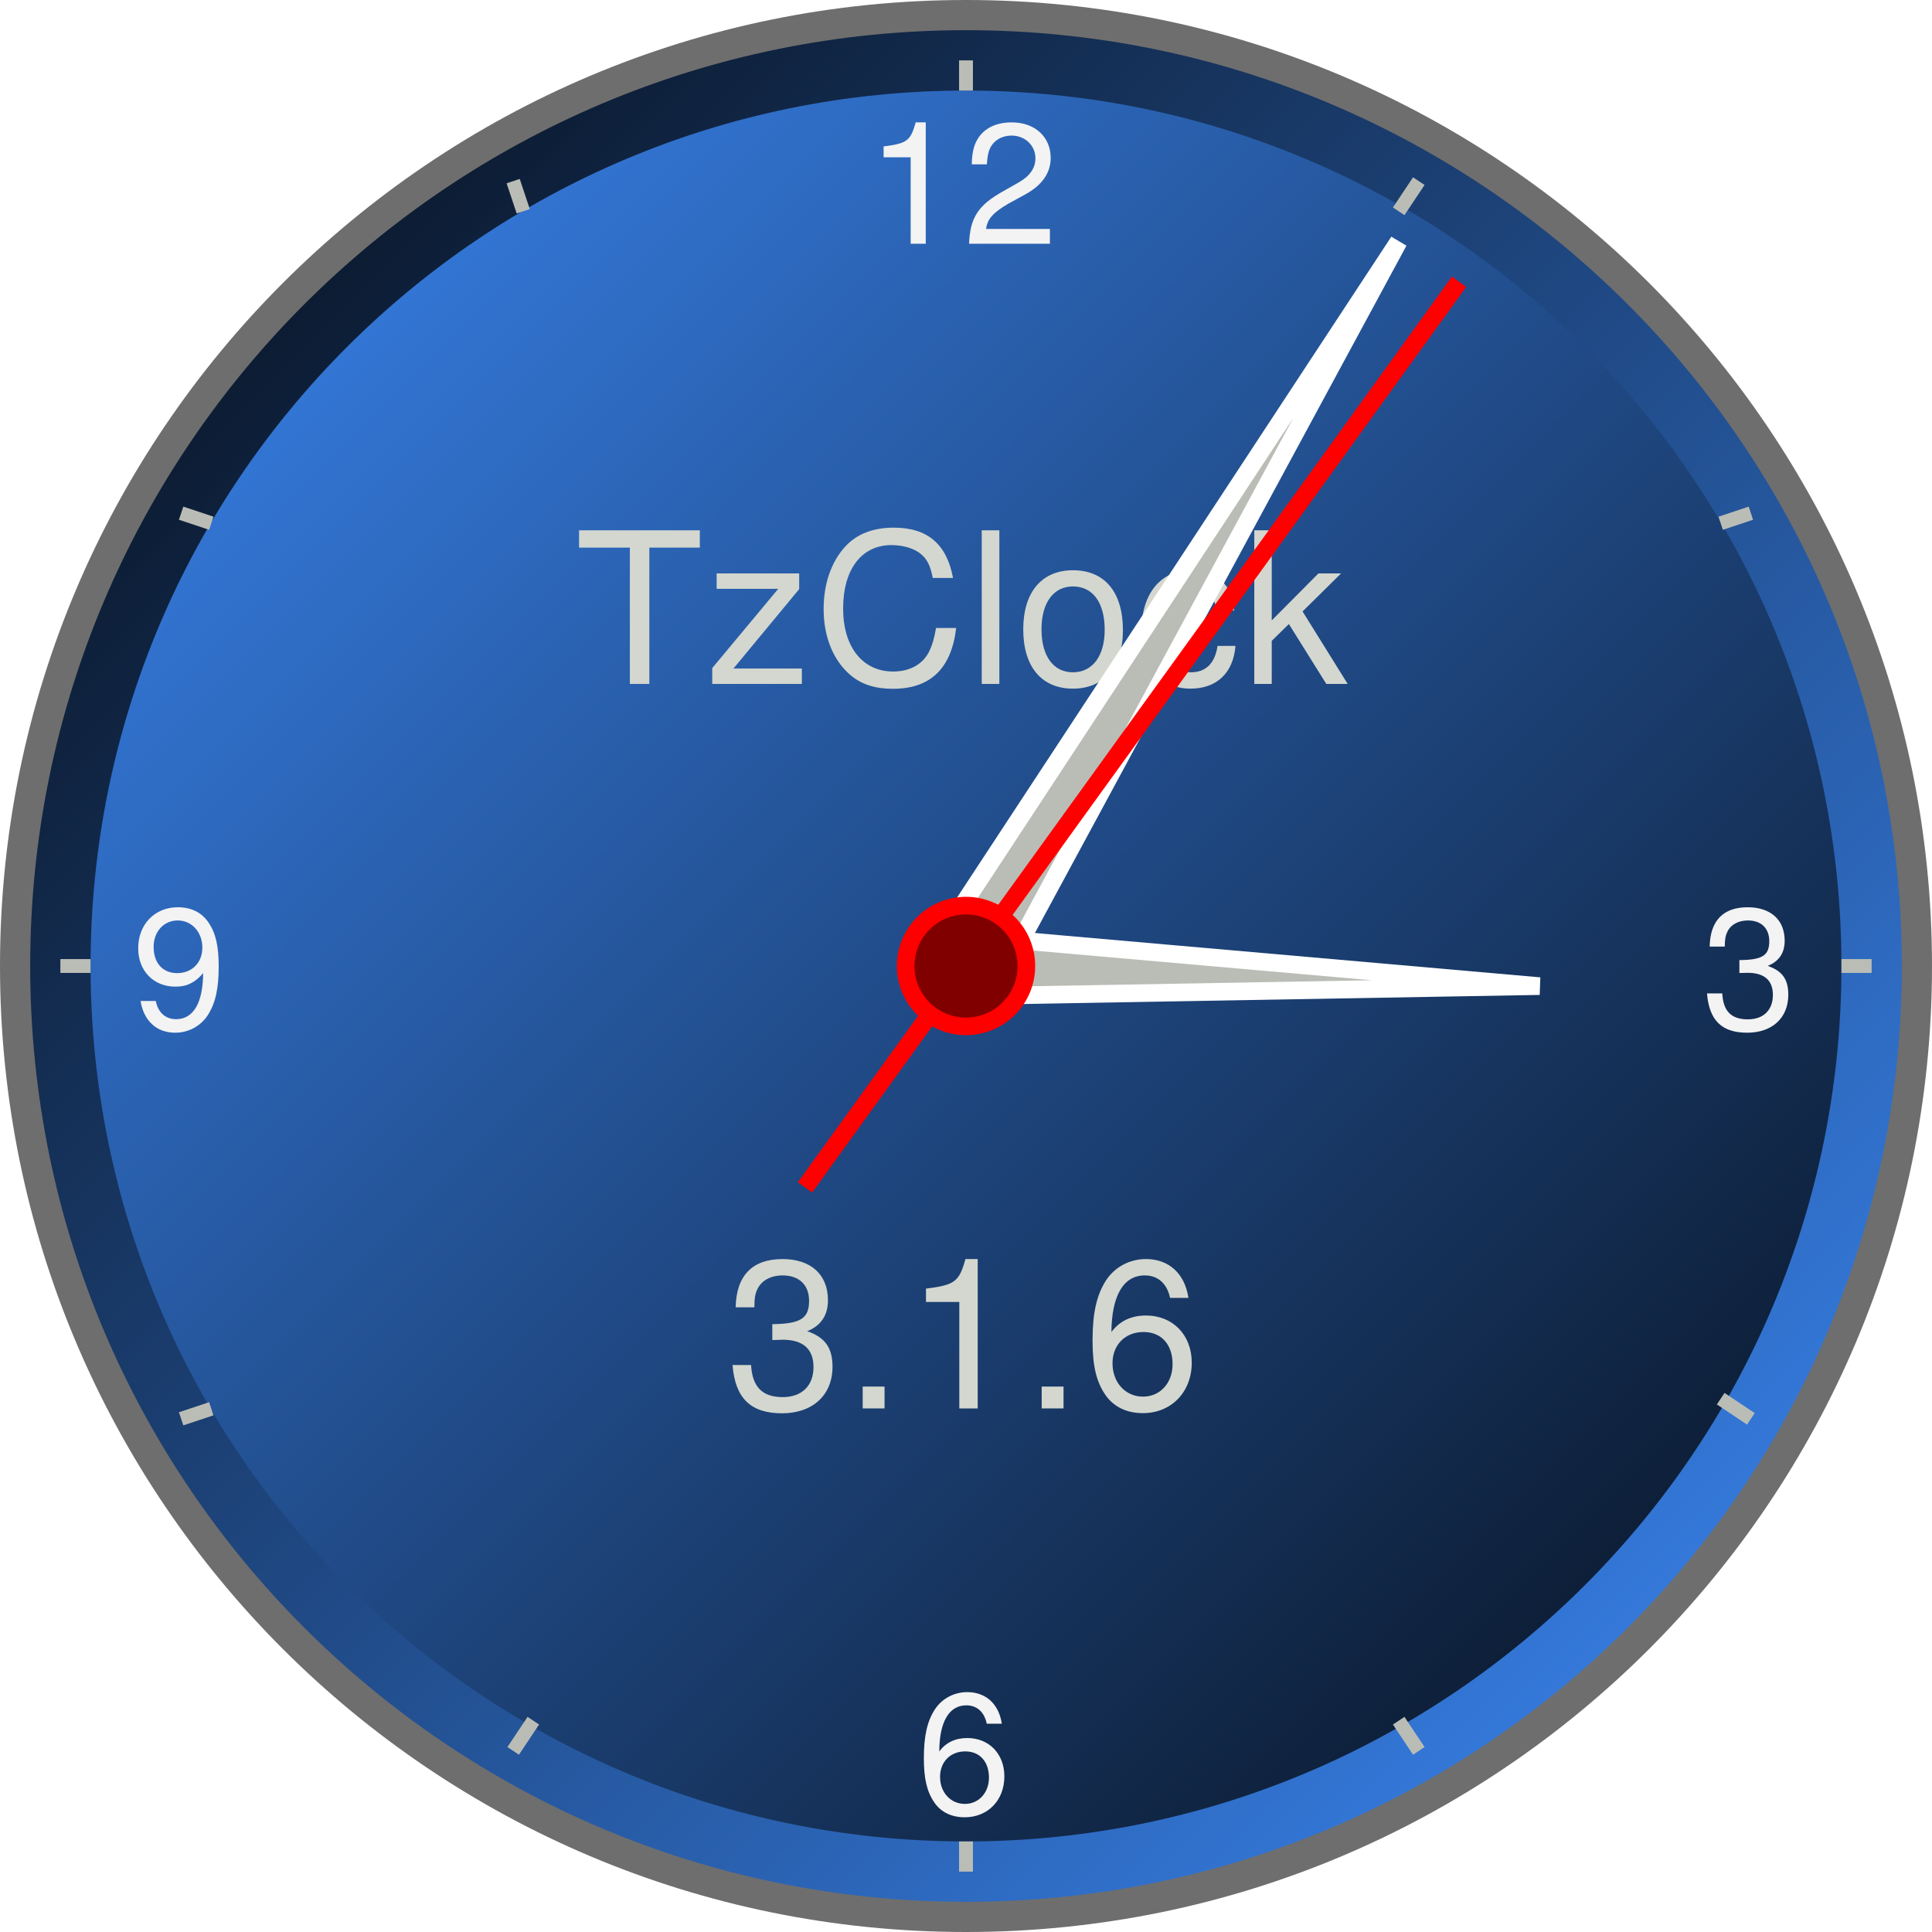
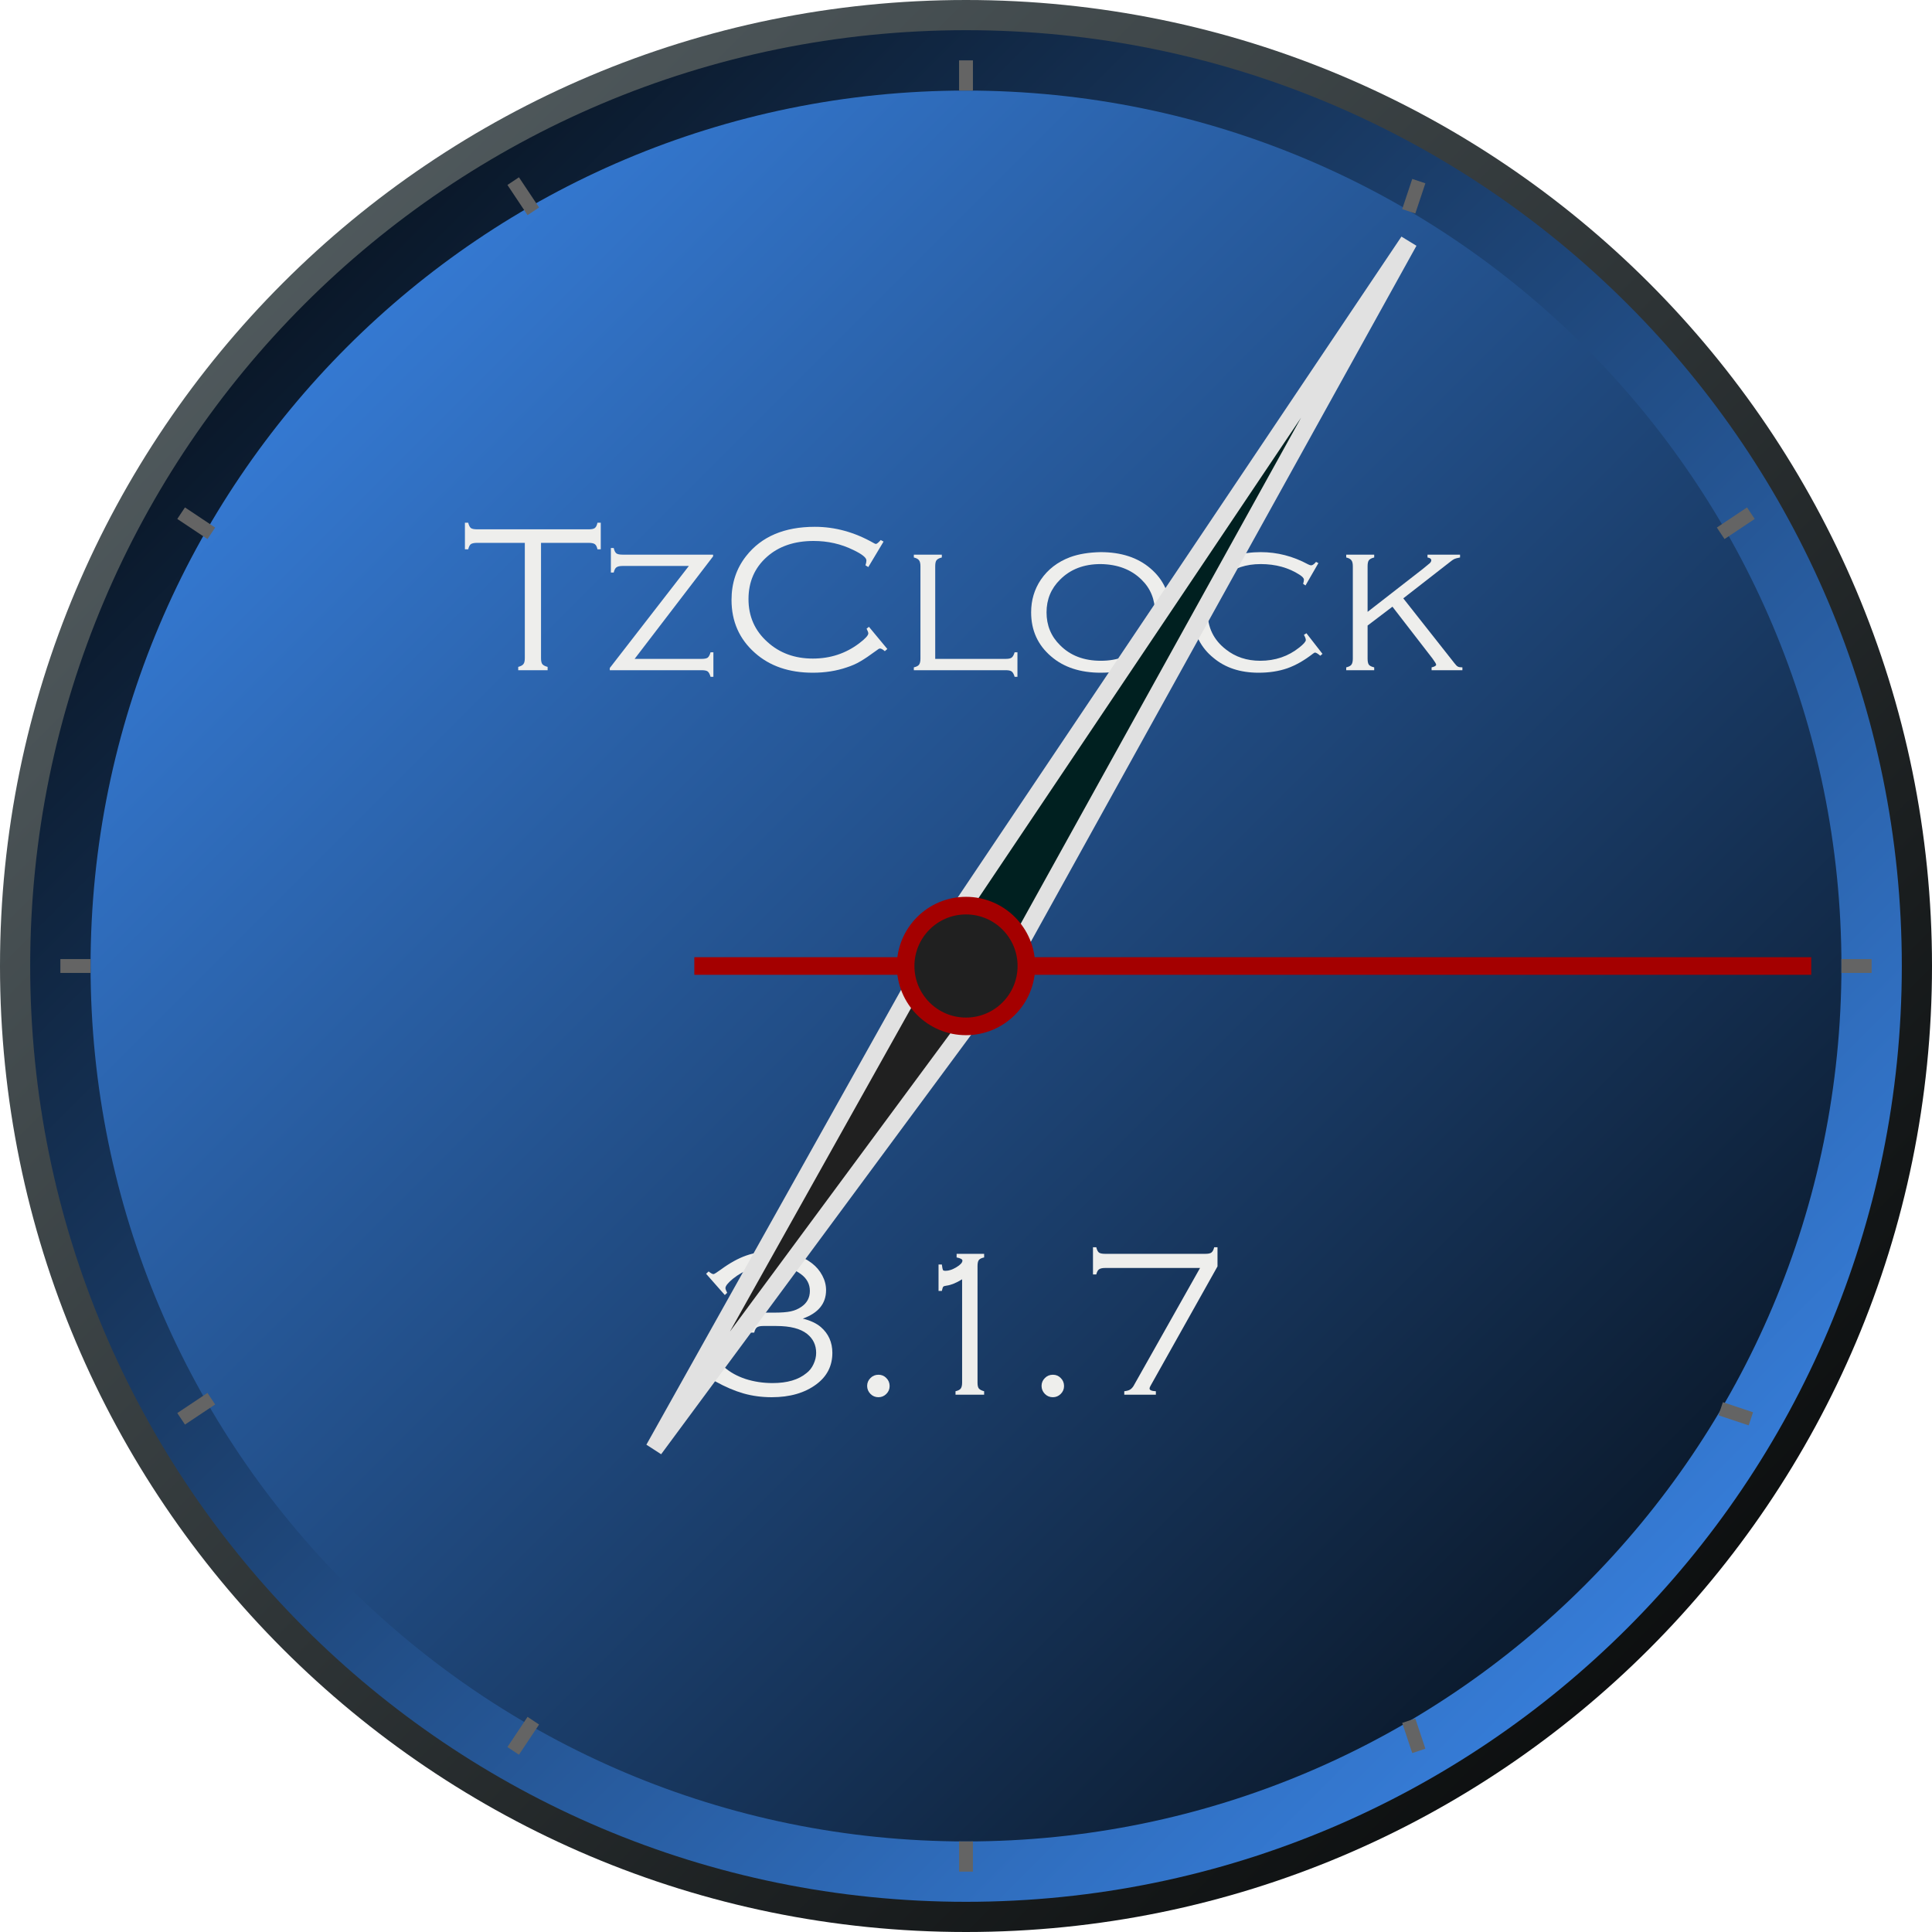
<svg xmlns="http://www.w3.org/2000/svg" xmlns:xlink="http://www.w3.org/1999/xlink" width="192pt" height="192pt" viewBox="0 0 192 192" version="1.1">
  <defs>
    <g>
      <symbol overflow="visible" id="glyph0-0">
-         <path style="stroke:none;" d="" />
+         <path style="stroke:none;" d="M 0.516 0 L 0.516 -14 L 4.734 -14 L 4.734 0 Z M 4.203 -0.516 L 4.203 -13.469 L 1.047 -13.469 L 1.047 -0.516 Z M 4.203 -0.516 " />
      </symbol>
      <symbol overflow="visible" id="glyph0-1">
-         <path style="stroke:none;" d="M 7.531 -13.547 L 12.547 -13.547 L 12.547 -15.266 L 0.547 -15.266 L 0.547 -13.547 L 5.594 -13.547 L 5.594 0 L 7.531 0 Z " />
+         <path style="stroke:none;" d="M 7.766 -12.656 L 7.766 -1.203 C 7.766 -0.93 7.805 -0.734 7.891 -0.609 C 7.984 -0.492 8.16 -0.398 8.422 -0.328 L 8.422 0 L 5.5 0 L 5.5 -0.328 C 5.758 -0.398 5.93 -0.492 6.016 -0.609 C 6.109 -0.723 6.156 -0.922 6.156 -1.203 L 6.156 -12.656 L 1.422 -12.656 C 1.129 -12.656 0.922 -12.613 0.797 -12.531 C 0.68 -12.445 0.594 -12.273 0.531 -12.016 L 0.203 -12.016 L 0.203 -14.656 L 0.531 -14.656 C 0.594 -14.395 0.68 -14.219 0.797 -14.125 C 0.922 -14.039 1.129 -14 1.422 -14 L 12.5 -14 C 12.789 -14 12.992 -14.039 13.109 -14.125 C 13.234 -14.219 13.32 -14.395 13.375 -14.656 L 13.703 -14.656 L 13.703 -12.016 L 13.375 -12.016 C 13.32 -12.273 13.234 -12.445 13.109 -12.531 C 12.992 -12.613 12.789 -12.656 12.5 -12.656 Z M 7.766 -12.656 " />
      </symbol>
      <symbol overflow="visible" id="glyph0-2">
-         <path style="stroke:none;" d="M 9.391 -10.984 L 1.188 -10.984 L 1.188 -9.453 L 7.312 -9.453 L 0.75 -1.578 L 0.75 0 L 9.656 0 L 9.656 -1.531 L 2.859 -1.531 L 9.391 -9.422 Z " />
+         <path style="stroke:none;" d="M 10.719 -11.484 L 10.719 -11.312 L 2.922 -1.125 L 9.578 -1.125 C 9.867 -1.125 10.07 -1.164 10.188 -1.25 C 10.301 -1.344 10.395 -1.52 10.469 -1.781 L 10.75 -1.781 L 10.75 0.656 L 10.469 0.656 C 10.395 0.395 10.301 0.219 10.188 0.125 C 10.07 0.039 9.867 0 9.578 0 L 0.453 0 L 0.453 -0.219 L 8.312 -10.359 L 1.719 -10.359 C 1.438 -10.359 1.234 -10.312 1.109 -10.219 C 0.992 -10.133 0.906 -9.961 0.844 -9.703 L 0.562 -9.703 L 0.562 -12.141 L 0.844 -12.141 C 0.906 -11.879 0.992 -11.703 1.109 -11.609 C 1.234 -11.523 1.438 -11.484 1.719 -11.484 Z M 10.719 -11.484 " />
      </symbol>
      <symbol overflow="visible" id="glyph0-3">
-         <path style="stroke:none;" d="M 14.016 -10.531 C 13.391 -13.906 11.469 -15.531 8.125 -15.531 C 6.062 -15.531 4.422 -14.891 3.281 -13.625 C 1.891 -12.094 1.156 -9.922 1.156 -7.438 C 1.156 -4.953 1.938 -2.766 3.375 -1.297 C 4.547 -0.078 6.031 0.484 8.047 0.484 C 11.766 0.484 13.859 -1.531 14.328 -5.562 L 12.328 -5.562 C 12.156 -4.562 11.969 -3.906 11.672 -3.281 C 11.047 -1.969 9.75 -1.234 8.062 -1.234 C 5.031 -1.234 3.094 -3.672 3.094 -7.484 C 3.094 -11.391 4.922 -13.797 7.906 -13.797 C 9.078 -13.797 10.188 -13.453 10.828 -12.906 C 11.453 -12.391 11.766 -11.734 12 -10.531 Z " />
+         <path style="stroke:none;" d="M 16.297 -12.781 L 14.781 -10.25 L 14.5 -10.422 C 14.562 -10.617 14.594 -10.781 14.594 -10.906 C 14.594 -11.188 14.156 -11.535 13.281 -11.953 C 12.07 -12.547 10.758 -12.844 9.344 -12.844 C 7.426 -12.844 5.875 -12.312 4.688 -11.25 C 3.477 -10.164 2.875 -8.77 2.875 -7.062 C 2.875 -5.344 3.504 -3.922 4.766 -2.797 C 5.973 -1.703 7.473 -1.156 9.266 -1.156 C 11.004 -1.156 12.539 -1.66 13.875 -2.672 C 14.477 -3.129 14.781 -3.457 14.781 -3.656 C 14.781 -3.75 14.723 -3.906 14.609 -4.125 L 14.844 -4.312 L 16.672 -2.109 L 16.422 -1.891 C 16.223 -2.066 16.062 -2.156 15.938 -2.156 C 15.863 -2.156 15.738 -2.082 15.562 -1.938 C 14.926 -1.469 14.398 -1.113 13.984 -0.875 C 13.578 -0.633 13.129 -0.438 12.641 -0.281 C 11.617 0.07 10.492 0.25 9.266 0.25 C 6.91 0.25 4.992 -0.406 3.516 -1.719 C 1.961 -3.094 1.188 -4.848 1.188 -6.984 C 1.188 -8.66 1.672 -10.113 2.641 -11.344 C 4.16 -13.281 6.438 -14.25 9.469 -14.25 C 11.469 -14.25 13.406 -13.719 15.281 -12.656 C 15.406 -12.582 15.488 -12.547 15.531 -12.547 C 15.625 -12.547 15.785 -12.676 16.016 -12.938 Z M 16.297 -12.781 " />
      </symbol>
      <symbol overflow="visible" id="glyph0-4">
-         <path style="stroke:none;" d="M 3.219 -15.266 L 1.469 -15.266 L 1.469 0 L 3.219 0 Z " />
+         <path style="stroke:none;" d="M 3.359 -1.125 L 10.359 -1.125 C 10.641 -1.125 10.836 -1.164 10.953 -1.25 C 11.078 -1.344 11.176 -1.52 11.25 -1.781 L 11.531 -1.781 L 11.531 0.656 L 11.25 0.656 C 11.176 0.395 11.078 0.219 10.953 0.125 C 10.836 0.039 10.641 0 10.359 0 L 1.234 0 L 1.234 -0.281 C 1.492 -0.344 1.664 -0.43 1.75 -0.547 C 1.844 -0.672 1.891 -0.875 1.891 -1.156 L 1.891 -10.328 C 1.891 -10.609 1.844 -10.805 1.75 -10.922 C 1.664 -11.047 1.492 -11.141 1.234 -11.203 L 1.234 -11.484 L 4.016 -11.484 L 4.016 -11.203 C 3.754 -11.141 3.578 -11.047 3.484 -10.922 C 3.398 -10.805 3.359 -10.609 3.359 -10.328 Z M 3.359 -1.125 " />
      </symbol>
      <symbol overflow="visible" id="glyph0-5">
-         <path style="stroke:none;" d="M 5.797 -11.297 C 2.688 -11.297 0.859 -9.109 0.859 -5.422 C 0.859 -1.703 2.688 0.469 5.797 0.469 C 8.891 0.469 10.766 -1.734 10.766 -5.328 C 10.766 -9.125 8.953 -11.297 5.797 -11.297 Z M 5.797 -9.688 C 7.781 -9.688 8.953 -8.078 8.953 -5.375 C 8.953 -2.766 7.734 -1.156 5.797 -1.156 C 3.859 -1.156 2.672 -2.766 2.672 -5.422 C 2.672 -8.062 3.859 -9.688 5.797 -9.688 Z " />
+         <path style="stroke:none;" d="M 7.859 -11.734 C 9.898 -11.734 11.547 -11.195 12.797 -10.125 C 14.129 -9 14.797 -7.508 14.797 -5.656 C 14.797 -4.5 14.469 -3.441 13.812 -2.484 C 12.57 -0.66 10.594 0.25 7.875 0.25 C 5.844 0.25 4.203 -0.285 2.953 -1.359 C 1.617 -2.492 0.953 -3.957 0.953 -5.75 C 0.953 -6.957 1.273 -8.039 1.922 -9 C 2.617 -10.02 3.586 -10.766 4.828 -11.234 C 5.68 -11.547 6.691 -11.711 7.859 -11.734 Z M 7.859 -10.547 C 6.191 -10.547 4.848 -10.031 3.828 -9 C 2.93 -8.113 2.484 -7.031 2.484 -5.75 C 2.484 -4.457 2.93 -3.367 3.828 -2.484 C 4.848 -1.453 6.195 -0.938 7.875 -0.938 C 9.551 -0.938 10.898 -1.453 11.922 -2.484 C 12.816 -3.367 13.266 -4.438 13.266 -5.688 C 13.266 -7.031 12.816 -8.133 11.922 -9 C 10.898 -10.008 9.547 -10.523 7.859 -10.547 Z M 7.859 -10.547 " />
      </symbol>
      <symbol overflow="visible" id="glyph0-6">
-         <path style="stroke:none;" d="M 9.953 -7.297 C 9.875 -8.312 9.688 -8.984 9.281 -9.578 C 8.547 -10.672 7.203 -11.297 5.625 -11.297 C 2.672 -11.297 0.75 -8.953 0.75 -5.312 C 0.75 -1.766 2.625 0.469 5.609 0.469 C 8.234 0.469 9.875 -1.094 10.094 -3.781 L 8.312 -3.781 C 8.047 -2.031 7.141 -1.156 5.656 -1.156 C 3.719 -1.156 2.562 -2.703 2.562 -5.312 C 2.562 -8.062 3.688 -9.688 5.609 -9.688 C 7.062 -9.688 8 -8.828 8.219 -7.297 Z " />
+         <path style="stroke:none;" d="M 13.5 -10.641 L 12.219 -8.422 L 11.984 -8.578 C 12.035 -8.754 12.062 -8.895 12.062 -9 C 12.062 -9.133 11.926 -9.289 11.656 -9.469 C 10.551 -10.188 9.254 -10.547 7.766 -10.547 C 6.316 -10.547 5.102 -10.145 4.125 -9.344 C 3.031 -8.445 2.484 -7.273 2.484 -5.828 C 2.484 -4.254 3.094 -3 4.312 -2.062 C 5.258 -1.312 6.395 -0.938 7.719 -0.938 C 9.207 -0.938 10.5 -1.375 11.594 -2.25 C 12.031 -2.594 12.25 -2.844 12.25 -3 C 12.25 -3.113 12.188 -3.285 12.062 -3.516 L 12.312 -3.672 L 13.906 -1.625 L 13.688 -1.438 C 13.445 -1.645 13.273 -1.75 13.172 -1.75 C 13.117 -1.75 13.039 -1.707 12.938 -1.625 C 12.094 -0.969 11.25 -0.488 10.406 -0.188 C 9.562 0.102 8.613 0.25 7.562 0.25 C 5.738 0.25 4.238 -0.242 3.062 -1.234 C 2.457 -1.723 1.977 -2.305 1.625 -2.984 C 1.176 -3.848 0.953 -4.773 0.953 -5.766 C 0.953 -7.641 1.688 -9.156 3.156 -10.312 C 4.383 -11.258 5.922 -11.734 7.766 -11.734 C 9.41 -11.734 10.984 -11.328 12.484 -10.516 C 12.609 -10.453 12.707 -10.422 12.781 -10.422 C 12.914 -10.422 13.078 -10.535 13.266 -10.766 Z M 13.5 -10.641 " />
      </symbol>
      <symbol overflow="visible" id="glyph0-7">
-         <path style="stroke:none;" d="M 3.031 -15.266 L 1.297 -15.266 L 1.297 0 L 3.031 0 L 3.031 -4.281 L 4.734 -5.953 L 8.453 0 L 10.578 0 L 6.094 -7.203 L 9.922 -10.984 L 7.672 -10.984 L 3.031 -6.312 Z " />
+         <path style="stroke:none;" d="M 3.359 -4.438 L 3.359 -1.156 C 3.359 -0.875 3.398 -0.672 3.484 -0.547 C 3.578 -0.43 3.754 -0.344 4.016 -0.281 L 4.016 0 L 1.234 0 L 1.234 -0.281 C 1.492 -0.344 1.664 -0.43 1.75 -0.547 C 1.844 -0.672 1.891 -0.875 1.891 -1.156 L 1.891 -10.328 C 1.891 -10.609 1.844 -10.805 1.75 -10.922 C 1.664 -11.047 1.492 -11.141 1.234 -11.203 L 1.234 -11.484 L 4.016 -11.484 L 4.016 -11.203 C 3.754 -11.141 3.578 -11.047 3.484 -10.922 C 3.398 -10.805 3.359 -10.609 3.359 -10.328 L 3.359 -5.797 L 8.844 -10.062 C 9.219 -10.363 9.453 -10.555 9.547 -10.641 C 9.641 -10.734 9.688 -10.828 9.688 -10.922 C 9.688 -11.066 9.562 -11.16 9.312 -11.203 L 9.312 -11.484 L 12.547 -11.484 L 12.547 -11.203 C 12.266 -11.148 12.07 -11.098 11.969 -11.047 C 11.875 -11.004 11.719 -10.895 11.5 -10.719 L 6.906 -7.141 L 11.984 -0.703 C 12.117 -0.523 12.234 -0.41 12.328 -0.359 C 12.43 -0.305 12.582 -0.281 12.781 -0.281 L 12.781 0 L 9.719 0 L 9.719 -0.281 C 10.02 -0.352 10.172 -0.441 10.172 -0.547 C 10.172 -0.629 10.051 -0.832 9.812 -1.156 L 5.828 -6.312 Z M 3.359 -4.438 " />
      </symbol>
      <symbol overflow="visible" id="glyph0-8">
-         <path style="stroke:none;" d="M 4.75 -6.797 L 4.984 -6.797 L 5.766 -6.828 C 7.812 -6.828 8.844 -5.906 8.844 -4.109 C 8.844 -2.266 7.703 -1.125 5.781 -1.125 C 3.75 -1.125 2.766 -2.141 2.641 -4.312 L 0.797 -4.312 C 1.062 -1 2.609 0.484 5.719 0.484 C 8.766 0.484 10.734 -1.328 10.734 -4.141 C 10.734 -6.031 10 -7.062 8.219 -7.672 C 9.594 -8.234 10.281 -9.25 10.281 -10.75 C 10.281 -13.312 8.578 -14.844 5.766 -14.844 C 2.766 -14.844 1.172 -13.203 1.109 -10.047 L 2.969 -10.047 C 2.969 -10.906 3.047 -11.406 3.266 -11.844 C 3.672 -12.719 4.609 -13.219 5.781 -13.219 C 7.422 -13.219 8.406 -12.266 8.406 -10.688 C 8.406 -8.938 7.547 -8.406 4.75 -8.375 Z " />
+         <path style="stroke:none;" d="M 3.031 -9.906 L 1.172 -12.016 L 1.422 -12.25 C 1.641 -12.07 1.801 -11.984 1.906 -11.984 C 1.977 -11.984 2.223 -12.133 2.641 -12.438 C 3.516 -13.082 4.352 -13.547 5.156 -13.828 C 5.957 -14.109 6.828 -14.25 7.766 -14.25 C 9.359 -14.25 10.664 -13.852 11.688 -13.062 C 12.125 -12.727 12.469 -12.32 12.719 -11.844 C 12.969 -11.375 13.094 -10.891 13.094 -10.391 C 13.094 -9.055 12.32 -8.113 10.781 -7.562 C 11.539 -7.375 12.141 -7.094 12.578 -6.719 C 13.336 -6.062 13.719 -5.207 13.719 -4.156 C 13.719 -2.863 13.188 -1.82 12.125 -1.031 C 10.977 -0.176 9.5 0.25 7.688 0.25 C 6.707 0.25 5.773 0.125 4.891 -0.125 C 4.016 -0.375 3.086 -0.77 2.109 -1.312 C 1.941 -1.406 1.832 -1.453 1.781 -1.453 C 1.645 -1.453 1.473 -1.348 1.266 -1.141 L 0.984 -1.312 L 2.484 -3.797 L 2.766 -3.625 C 2.68 -3.445 2.641 -3.316 2.641 -3.234 C 2.641 -3.098 2.754 -2.93 2.984 -2.734 C 3.547 -2.234 4.25 -1.844 5.094 -1.562 C 5.945 -1.289 6.844 -1.156 7.781 -1.156 C 9.227 -1.156 10.348 -1.484 11.141 -2.141 C 11.441 -2.367 11.676 -2.664 11.844 -3.031 C 12.02 -3.406 12.109 -3.781 12.109 -4.156 C 12.109 -4.938 11.805 -5.566 11.203 -6.047 C 10.547 -6.566 9.531 -6.828 8.156 -6.828 L 6.844 -6.828 C 6.551 -6.828 6.344 -6.781 6.219 -6.688 C 6.102 -6.602 6.016 -6.43 5.953 -6.172 L 5.625 -6.172 L 5.625 -8.812 L 5.953 -8.812 C 6.016 -8.551 6.102 -8.375 6.219 -8.281 C 6.344 -8.195 6.551 -8.156 6.844 -8.156 L 7.922 -8.156 C 8.629 -8.156 9.18 -8.195 9.578 -8.281 C 9.973 -8.363 10.328 -8.516 10.641 -8.734 C 11.203 -9.117 11.484 -9.645 11.484 -10.312 C 11.484 -10.988 11.188 -11.547 10.594 -11.984 C 9.832 -12.555 8.844 -12.844 7.625 -12.844 C 6.188 -12.844 4.922 -12.398 3.828 -11.516 C 3.336 -11.109 3.094 -10.801 3.094 -10.594 C 3.094 -10.508 3.148 -10.352 3.266 -10.125 Z M 3.031 -9.906 " />
      </symbol>
      <symbol overflow="visible" id="glyph0-9">
-         <path style="stroke:none;" d="M 4.047 -2.172 L 1.875 -2.172 L 1.875 0 L 4.047 0 Z " />
+         <path style="stroke:none;" d="M 2.938 -1.984 C 3.25 -1.984 3.508 -1.875 3.719 -1.656 C 3.938 -1.438 4.047 -1.172 4.047 -0.859 C 4.047 -0.555 3.938 -0.297 3.719 -0.078 C 3.5 0.141 3.238 0.25 2.938 0.25 C 2.625 0.25 2.359 0.141 2.141 -0.078 C 1.922 -0.305 1.812 -0.57 1.812 -0.875 C 1.812 -1.176 1.922 -1.438 2.141 -1.656 C 2.359 -1.875 2.625 -1.984 2.938 -1.984 Z M 2.938 -1.984 " />
      </symbol>
      <symbol overflow="visible" id="glyph0-10">
-         <path style="stroke:none;" d="M 5.547 -10.578 L 5.547 0 L 7.375 0 L 7.375 -14.844 L 6.156 -14.844 C 5.531 -12.578 5.094 -12.266 2.234 -11.906 L 2.234 -10.578 Z " />
+         <path style="stroke:none;" d="M 7.281 -11.469 C 6.707 -11.113 6.203 -10.906 5.766 -10.844 C 5.578 -10.82 5.457 -10.785 5.406 -10.734 C 5.363 -10.68 5.316 -10.539 5.266 -10.312 L 4.938 -10.312 L 4.938 -12.938 L 5.266 -12.938 C 5.305 -12.633 5.344 -12.453 5.375 -12.391 C 5.414 -12.336 5.504 -12.312 5.641 -12.312 C 5.961 -12.312 6.32 -12.43 6.719 -12.672 C 7.113 -12.91 7.312 -13.129 7.312 -13.328 C 7.312 -13.461 7.117 -13.566 6.734 -13.641 L 6.734 -14 L 9.469 -14 L 9.469 -13.641 C 9.207 -13.586 9.031 -13.5 8.938 -13.375 C 8.852 -13.258 8.812 -13.062 8.812 -12.781 L 8.812 -1.203 C 8.812 -0.93 8.852 -0.738 8.938 -0.625 C 9.031 -0.508 9.207 -0.414 9.469 -0.344 L 9.469 0 L 6.625 0 L 6.625 -0.344 C 6.883 -0.406 7.055 -0.492 7.141 -0.609 C 7.234 -0.734 7.281 -0.93 7.281 -1.203 Z M 7.281 -11.469 " />
      </symbol>
      <symbol overflow="visible" id="glyph0-11">
-         <path style="stroke:none;" d="M 10.531 -10.984 C 10.172 -13.391 8.594 -14.844 6.312 -14.844 C 4.688 -14.844 3.219 -14.062 2.344 -12.734 C 1.406 -11.281 1 -9.469 1 -6.766 C 1 -4.266 1.359 -2.688 2.266 -1.359 C 3.078 -0.172 4.375 0.469 6 0.469 C 8.828 0.469 10.859 -1.625 10.859 -4.547 C 10.859 -7.297 8.984 -9.234 6.312 -9.234 C 4.844 -9.234 3.688 -8.688 2.875 -7.594 C 2.906 -11.219 4.078 -13.219 6.188 -13.219 C 7.5 -13.219 8.406 -12.406 8.703 -10.984 Z M 6.062 -7.594 C 7.844 -7.594 8.953 -6.359 8.953 -4.391 C 8.953 -2.531 7.719 -1.172 6.016 -1.172 C 4.266 -1.172 2.984 -2.578 2.984 -4.484 C 2.984 -6.328 4.25 -7.594 6.062 -7.594 Z " />
-       </symbol>
-       <symbol overflow="visible" id="glyph1-0">
-         <path style="stroke:none;" d="" />
-       </symbol>
-       <symbol overflow="visible" id="glyph1-1">
-         <path style="stroke:none;" d="M 4.5 -8.594 L 4.5 0 L 6 0 L 6 -12.062 L 5 -12.062 C 4.484 -10.219 4.141 -9.969 1.812 -9.672 L 1.812 -8.594 Z " />
-       </symbol>
-       <symbol overflow="visible" id="glyph1-2">
-         <path style="stroke:none;" d="M 8.703 -1.469 L 2.359 -1.469 C 2.5 -2.484 3.047 -3.078 4.547 -3.969 L 6.234 -4.891 C 7.922 -5.812 8.781 -7.031 8.781 -8.531 C 8.781 -10.625 7.203 -12.062 4.922 -12.062 C 3.453 -12.062 2.328 -11.562 1.641 -10.594 C 1.172 -9.922 0.969 -9.156 0.938 -7.891 L 2.438 -7.891 C 2.484 -8.656 2.578 -9.125 2.766 -9.516 C 3.141 -10.281 3.938 -10.75 4.891 -10.75 C 6.234 -10.75 7.266 -9.766 7.266 -8.484 C 7.266 -7.531 6.703 -6.719 5.625 -6.109 L 4.062 -5.219 C 1.562 -3.828 0.766 -2.578 0.672 0 L 8.703 0 Z " />
-       </symbol>
-       <symbol overflow="visible" id="glyph1-3">
-         <path style="stroke:none;" d="M 3.859 -5.531 L 4.062 -5.531 L 4.672 -5.547 C 6.344 -5.547 7.188 -4.797 7.188 -3.344 C 7.188 -1.844 6.25 -0.922 4.703 -0.922 C 3.047 -0.922 2.25 -1.734 2.156 -3.5 L 0.641 -3.5 C 0.859 -0.812 2.109 0.406 4.641 0.406 C 7.125 0.406 8.719 -1.078 8.719 -3.359 C 8.719 -4.906 8.125 -5.734 6.672 -6.234 C 7.797 -6.688 8.359 -7.516 8.359 -8.734 C 8.359 -10.812 6.969 -12.062 4.672 -12.062 C 2.25 -12.062 0.953 -10.719 0.906 -8.156 L 2.406 -8.156 C 2.406 -8.859 2.484 -9.266 2.656 -9.609 C 2.984 -10.328 3.75 -10.75 4.703 -10.75 C 6.031 -10.75 6.828 -9.969 6.828 -8.688 C 6.828 -7.266 6.141 -6.828 3.859 -6.812 Z " />
-       </symbol>
-       <symbol overflow="visible" id="glyph1-4">
-         <path style="stroke:none;" d="M 8.562 -8.922 C 8.266 -10.875 6.984 -12.062 5.125 -12.062 C 3.812 -12.062 2.609 -11.422 1.906 -10.344 C 1.141 -9.172 0.812 -7.688 0.812 -5.5 C 0.812 -3.469 1.109 -2.188 1.844 -1.109 C 2.5 -0.141 3.547 0.375 4.875 0.375 C 7.172 0.375 8.812 -1.312 8.812 -3.688 C 8.812 -5.922 7.297 -7.5 5.125 -7.5 C 3.938 -7.5 3 -7.047 2.344 -6.172 C 2.359 -9.109 3.312 -10.75 5.031 -10.75 C 6.094 -10.75 6.828 -10.078 7.062 -8.922 Z M 4.922 -6.172 C 6.375 -6.172 7.281 -5.156 7.281 -3.562 C 7.281 -2.062 6.266 -0.953 4.891 -0.953 C 3.469 -0.953 2.422 -2.094 2.422 -3.641 C 2.422 -5.141 3.453 -6.172 4.922 -6.172 Z " />
-       </symbol>
-       <symbol overflow="visible" id="glyph1-5">
-         <path style="stroke:none;" d="M 0.969 -2.75 C 1.281 -0.781 2.562 0.406 4.406 0.406 C 5.734 0.406 6.938 -0.25 7.641 -1.328 C 8.406 -2.5 8.734 -3.969 8.734 -6.172 C 8.734 -8.203 8.438 -9.5 7.719 -10.547 C 7.047 -11.547 6 -12.062 4.672 -12.062 C 2.375 -12.062 0.734 -10.359 0.734 -7.984 C 0.734 -5.75 2.25 -4.172 4.438 -4.172 C 5.578 -4.172 6.391 -4.578 7.188 -5.516 C 7.172 -2.562 6.219 -0.938 4.5 -0.938 C 3.453 -0.938 2.703 -1.594 2.484 -2.75 Z M 4.656 -10.75 C 6.062 -10.75 7.109 -9.594 7.109 -8.047 C 7.109 -6.547 6.078 -5.516 4.609 -5.516 C 3.172 -5.516 2.266 -6.516 2.266 -8.125 C 2.266 -9.641 3.281 -10.75 4.656 -10.75 Z " />
+         <path style="stroke:none;" d="M 11.594 -12.594 L 2.156 -12.594 C 1.875 -12.594 1.672 -12.547 1.547 -12.453 C 1.43 -12.367 1.344 -12.203 1.281 -11.953 L 0.953 -11.953 L 0.953 -14.656 L 1.281 -14.656 C 1.344 -14.395 1.43 -14.219 1.547 -14.125 C 1.672 -14.039 1.875 -14 2.156 -14 L 12.125 -14 C 12.406 -14 12.602 -14.039 12.719 -14.125 C 12.844 -14.219 12.938 -14.395 13 -14.656 L 13.328 -14.656 L 13.328 -12.75 L 6.703 -0.938 C 6.617 -0.801 6.578 -0.691 6.578 -0.609 C 6.578 -0.453 6.785 -0.363 7.203 -0.344 L 7.203 0 L 4.062 0 L 4.062 -0.344 C 4.312 -0.375 4.5 -0.426 4.625 -0.5 C 4.75 -0.57 4.863 -0.688 4.969 -0.844 Z M 11.594 -12.594 " />
      </symbol>
    </g>
    <linearGradient id="linear0" gradientUnits="userSpaceOnUse" x1="0" y1="0" x2="192" y2="192">
-       <stop offset="0" style="stop-color:rgb(1.255%,2.902%,5.294%);stop-opacity:1;" />
-       <stop offset="1" style="stop-color:rgb(23.843%,55.137%,100%);stop-opacity:1;" />
+       <stop offset="0" style="stop-color:rgb(35.898%,40.58%,42.141%);stop-opacity:1;" />
+       <stop offset="1" style="stop-color:rgb(0.18%,0.204%,0.212%);stop-opacity:1;" />
    </linearGradient>
    <linearGradient id="linear1" gradientUnits="userSpaceOnUse" x1="0" y1="0" x2="192" y2="192">
-       <stop offset="0" style="stop-color:rgb(23.843%,55.137%,100%);stop-opacity:1;" />
-       <stop offset="1" style="stop-color:rgb(1.255%,2.902%,5.294%);stop-opacity:1;" />
+       <stop offset="0" style="stop-color:rgb(0.125%,0.29%,0.529%);stop-opacity:1;" />
+       <stop offset="1" style="stop-color:rgb(24.973%,57.749%,100%);stop-opacity:1;" />
+     </linearGradient>
+     <linearGradient id="linear2" gradientUnits="userSpaceOnUse" x1="0" y1="0" x2="192" y2="192">
+       <stop offset="0" style="stop-color:rgb(24.973%,57.749%,100%);stop-opacity:1;" />
+       <stop offset="1" style="stop-color:rgb(0.125%,0.29%,0.529%);stop-opacity:1;" />
    </linearGradient>
  </defs>
-   <g id="surface7548">
-     <path style=" stroke:none;fill-rule:nonzero;fill:rgb(43.137%,43.137%,43.137%);fill-opacity:1;" d="M 192 96 C 192 149.02 149.02 192 96 192 C 42.98 192 0 149.02 0 96 C 0 42.98 42.98 0 96 0 C 149.02 0 192 42.98 192 96 " />
-     <path style=" stroke:none;fill-rule:nonzero;fill:url(#linear0);" d="M 189 96 C 189 147.363 147.363 189 96 189 C 44.637 189 3 147.363 3 96 C 3 44.637 44.637 3 96 3 C 147.363 3 189 44.637 189 96 " />
-     <path style=" stroke:none;fill-rule:nonzero;fill:url(#linear1);" d="M 183 96 C 183 144.047 144.047 183 96 183 C 47.953 183 9 144.047 9 96 C 9 47.953 47.953 9 96 9 C 144.047 9 183 47.953 183 96 " />
-     <g style="fill:rgb(82.745%,84.314%,81.176%);fill-opacity:1;">
-       <use xlink:href="#glyph0-1" x="57" y="67.968" />
-       <use xlink:href="#glyph0-2" x="70.031" y="67.968" />
-       <use xlink:href="#glyph0-3" x="80.695" y="67.968" />
-       <use xlink:href="#glyph0-4" x="96.095" y="67.968" />
-       <use xlink:href="#glyph0-5" x="100.83" y="67.968" />
-       <use xlink:href="#glyph0-6" x="112.688" y="67.968" />
-       <use xlink:href="#glyph0-7" x="123.353" y="67.968" />
+   <g id="surface12975">
+     <path style=" stroke:none;fill-rule:nonzero;fill:url(#linear0);" d="M 192 96 C 192 149.02 149.02 192 96 192 C 42.98 192 0 149.02 0 96 C 0 42.98 42.98 0 96 0 C 149.02 0 192 42.98 192 96 " />
+     <path style=" stroke:none;fill-rule:nonzero;fill:url(#linear1);" d="M 189 96 C 189 147.363 147.363 189 96 189 C 44.637 189 3 147.363 3 96 C 3 44.637 44.637 3 96 3 C 147.363 3 189 44.637 189 96 " />
+     <path style=" stroke:none;fill-rule:nonzero;fill:url(#linear2);" d="M 183 96 C 183 144.047 144.047 183 96 183 C 47.953 183 9 144.047 9 96 C 9 47.953 47.953 9 96 9 C 144.047 9 183 47.953 183 96 " />
+     <g style="fill:rgb(93.333%,93.333%,92.549%);fill-opacity:1;">
+       <use xlink:href="#glyph0-1" x="46" y="66.604" />
+       <use xlink:href="#glyph0-2" x="60.146" y="66.604" />
+       <use xlink:href="#glyph0-3" x="71.51" y="66.604" />
+       <use xlink:href="#glyph0-4" x="89.582" y="66.604" />
+       <use xlink:href="#glyph0-5" x="101.52" y="66.604" />
+       <use xlink:href="#glyph0-6" x="117.52" y="66.604" />
+       <use xlink:href="#glyph0-7" x="132.551" y="66.604" />
    </g>
-     <g style="fill:rgb(82.745%,84.314%,81.176%);fill-opacity:1;">
-       <use xlink:href="#glyph0-8" x="72" y="139.968" />
-       <use xlink:href="#glyph0-9" x="83.858" y="139.968" />
-       <use xlink:href="#glyph0-10" x="89.788" y="139.968" />
-       <use xlink:href="#glyph0-9" x="101.646" y="139.968" />
-       <use xlink:href="#glyph0-11" x="107.576" y="139.968" />
+     <g style="fill:rgb(93.333%,93.333%,92.549%);fill-opacity:1;">
+       <use xlink:href="#glyph0-8" x="69" y="138.604" />
+       <use xlink:href="#glyph0-9" x="84.364" y="138.604" />
+       <use xlink:href="#glyph0-10" x="88.333" y="138.604" />
+       <use xlink:href="#glyph0-9" x="101.697" y="138.604" />
+       <use xlink:href="#glyph0-11" x="107.666" y="138.604" />
    </g>
-     <path style="fill:none;stroke-width:1.375;stroke-linecap:butt;stroke-linejoin:miter;stroke:rgb(72.941%,74.118%,71.373%);stroke-opacity:1;stroke-miterlimit:10;" d="M 96 9 L 96 6 " />
-     <g style="fill:rgb(95.294%,95.294%,95.294%);fill-opacity:1;">
-       <use xlink:href="#glyph1-1" x="86" y="24.224" />
-       <use xlink:href="#glyph1-2" x="95.635" y="24.224" />
-     </g>
-     <path style="fill:none;stroke-width:1.375;stroke-linecap:butt;stroke-linejoin:miter;stroke:rgb(72.941%,74.118%,71.373%);stroke-opacity:1;stroke-miterlimit:10;" d="M 139 21 L 141 18 " />
-     <path style="fill:none;stroke-width:1.375;stroke-linecap:butt;stroke-linejoin:miter;stroke:rgb(72.941%,74.118%,71.373%);stroke-opacity:1;stroke-miterlimit:10;" d="M 171 52 L 174 51 " />
-     <path style="fill:none;stroke-width:1.375;stroke-linecap:butt;stroke-linejoin:miter;stroke:rgb(72.941%,74.118%,71.373%);stroke-opacity:1;stroke-miterlimit:10;" d="M 183 96 L 186 96 " />
-     <g style="fill:rgb(95.294%,95.294%,95.294%);fill-opacity:1;">
-       <use xlink:href="#glyph1-3" x="169" y="102.224" />
-     </g>
-     <path style="fill:none;stroke-width:1.375;stroke-linecap:butt;stroke-linejoin:miter;stroke:rgb(72.941%,74.118%,71.373%);stroke-opacity:1;stroke-miterlimit:10;" d="M 171 139 L 174 141 " />
-     <path style="fill:none;stroke-width:1.375;stroke-linecap:butt;stroke-linejoin:miter;stroke:rgb(72.941%,74.118%,71.373%);stroke-opacity:1;stroke-miterlimit:10;" d="M 139 171 L 141 174 " />
-     <path style="fill:none;stroke-width:1.375;stroke-linecap:butt;stroke-linejoin:miter;stroke:rgb(72.941%,74.118%,71.373%);stroke-opacity:1;stroke-miterlimit:10;" d="M 96 183 L 96 186 " />
-     <g style="fill:rgb(95.294%,95.294%,95.294%);fill-opacity:1;">
-       <use xlink:href="#glyph1-4" x="91" y="180.224" />
-     </g>
-     <path style="fill:none;stroke-width:1.375;stroke-linecap:butt;stroke-linejoin:miter;stroke:rgb(72.941%,74.118%,71.373%);stroke-opacity:1;stroke-miterlimit:10;" d="M 53 171 L 51 174 " />
-     <path style="fill:none;stroke-width:1.375;stroke-linecap:butt;stroke-linejoin:miter;stroke:rgb(72.941%,74.118%,71.373%);stroke-opacity:1;stroke-miterlimit:10;" d="M 21 140 L 18 141 " />
-     <path style="fill:none;stroke-width:1.375;stroke-linecap:butt;stroke-linejoin:miter;stroke:rgb(72.941%,74.118%,71.373%);stroke-opacity:1;stroke-miterlimit:10;" d="M 9 96 L 6 96 " />
-     <g style="fill:rgb(95.294%,95.294%,95.294%);fill-opacity:1;">
-       <use xlink:href="#glyph1-5" x="13" y="102.224" />
-     </g>
-     <path style="fill:none;stroke-width:1.375;stroke-linecap:butt;stroke-linejoin:miter;stroke:rgb(72.941%,74.118%,71.373%);stroke-opacity:1;stroke-miterlimit:10;" d="M 21 52 L 18 51 " />
-     <path style="fill:none;stroke-width:1.375;stroke-linecap:butt;stroke-linejoin:miter;stroke:rgb(72.941%,74.118%,71.373%);stroke-opacity:1;stroke-miterlimit:10;" d="M 52 21 L 51 18 " />
-     <path style="fill-rule:nonzero;fill:rgb(72.941%,74.118%,71.373%);fill-opacity:1;stroke-width:1.75;stroke-linecap:butt;stroke-linejoin:miter;stroke:rgb(100%,100%,100%);stroke-opacity:1;stroke-miterlimit:10;" d="M 96 99 L 96 93 L 153 98 Z " />
-     <path style="fill-rule:nonzero;fill:rgb(72.941%,74.118%,71.373%);fill-opacity:1;stroke-width:1.75;stroke-linecap:butt;stroke-linejoin:miter;stroke:rgb(100%,100%,100%);stroke-opacity:1;stroke-miterlimit:10;" d="M 99 98 L 93 94 L 139 24 Z " />
-     <path style="fill:none;stroke-width:1.75;stroke-linecap:butt;stroke-linejoin:miter;stroke:rgb(100%,0%,0%);stroke-opacity:1;stroke-miterlimit:10;" d="M 80 118 L 145 28 " />
-     <path style="fill-rule:nonzero;fill:rgb(50.196%,0%,0%);fill-opacity:1;stroke-width:1.75;stroke-linecap:butt;stroke-linejoin:miter;stroke:rgb(100%,0%,0%);stroke-opacity:1;stroke-miterlimit:10;" d="M 102 96 C 102 99.312 99.312 102 96 102 C 92.688 102 90 99.312 90 96 C 90 92.688 92.688 90 96 90 C 99.312 90 102 92.688 102 96 " />
+     <path style="fill:none;stroke-width:1.375;stroke-linecap:butt;stroke-linejoin:miter;stroke:rgb(39.216%,39.216%,39.216%);stroke-opacity:1;stroke-miterlimit:10;" d="M 96 9 L 96 6 " />
+     <path style="fill:none;stroke-width:1.375;stroke-linecap:butt;stroke-linejoin:miter;stroke:rgb(39.216%,39.216%,39.216%);stroke-opacity:1;stroke-miterlimit:10;" d="M 140 21 L 141 18 " />
+     <path style="fill:none;stroke-width:1.375;stroke-linecap:butt;stroke-linejoin:miter;stroke:rgb(39.216%,39.216%,39.216%);stroke-opacity:1;stroke-miterlimit:10;" d="M 171 53 L 174 51 " />
+     <path style="fill:none;stroke-width:1.375;stroke-linecap:butt;stroke-linejoin:miter;stroke:rgb(39.216%,39.216%,39.216%);stroke-opacity:1;stroke-miterlimit:10;" d="M 183 96 L 186 96 " />
+     <path style="fill:none;stroke-width:1.375;stroke-linecap:butt;stroke-linejoin:miter;stroke:rgb(39.216%,39.216%,39.216%);stroke-opacity:1;stroke-miterlimit:10;" d="M 171 140 L 174 141 " />
+     <path style="fill:none;stroke-width:1.375;stroke-linecap:butt;stroke-linejoin:miter;stroke:rgb(39.216%,39.216%,39.216%);stroke-opacity:1;stroke-miterlimit:10;" d="M 140 171 L 141 174 " />
+     <path style="fill:none;stroke-width:1.375;stroke-linecap:butt;stroke-linejoin:miter;stroke:rgb(39.216%,39.216%,39.216%);stroke-opacity:1;stroke-miterlimit:10;" d="M 96 183 L 96 186 " />
+     <path style="fill:none;stroke-width:1.375;stroke-linecap:butt;stroke-linejoin:miter;stroke:rgb(39.216%,39.216%,39.216%);stroke-opacity:1;stroke-miterlimit:10;" d="M 53 171 L 51 174 " />
+     <path style="fill:none;stroke-width:1.375;stroke-linecap:butt;stroke-linejoin:miter;stroke:rgb(39.216%,39.216%,39.216%);stroke-opacity:1;stroke-miterlimit:10;" d="M 21 139 L 18 141 " />
+     <path style="fill:none;stroke-width:1.375;stroke-linecap:butt;stroke-linejoin:miter;stroke:rgb(39.216%,39.216%,39.216%);stroke-opacity:1;stroke-miterlimit:10;" d="M 9 96 L 6 96 " />
+     <path style="fill:none;stroke-width:1.375;stroke-linecap:butt;stroke-linejoin:miter;stroke:rgb(39.216%,39.216%,39.216%);stroke-opacity:1;stroke-miterlimit:10;" d="M 21 53 L 18 51 " />
+     <path style="fill:none;stroke-width:1.375;stroke-linecap:butt;stroke-linejoin:miter;stroke:rgb(39.216%,39.216%,39.216%);stroke-opacity:1;stroke-miterlimit:10;" d="M 53 21 L 51 18 " />
+     <path style="fill-rule:nonzero;fill:rgb(12.549%,12.549%,12.549%);fill-opacity:1;stroke-width:1.75;stroke-linecap:butt;stroke-linejoin:miter;stroke:rgb(88.235%,88.235%,88.235%);stroke-opacity:1;stroke-miterlimit:10;" d="M 93 94 L 99 98 L 65 144 Z M 93 94 " />
+     <path style="fill-rule:nonzero;fill:rgb(0%,12.549%,12.549%);fill-opacity:1;stroke-width:1.75;stroke-linecap:butt;stroke-linejoin:miter;stroke:rgb(88.235%,88.235%,88.235%);stroke-opacity:1;stroke-miterlimit:10;" d="M 99 98 L 93 94 L 140 24 Z M 99 98 " />
+     <path style="fill:none;stroke-width:1.75;stroke-linecap:butt;stroke-linejoin:miter;stroke:rgb(64.314%,0%,0%);stroke-opacity:1;stroke-miterlimit:10;" d="M 69 96 L 180 96 " />
+     <path style="fill-rule:nonzero;fill:rgb(12.549%,12.549%,12.549%);fill-opacity:1;stroke-width:1.75;stroke-linecap:butt;stroke-linejoin:miter;stroke:rgb(64.314%,0%,0%);stroke-opacity:1;stroke-miterlimit:10;" d="M 102 96 C 102 99.312 99.312 102 96 102 C 92.688 102 90 99.312 90 96 C 90 92.688 92.688 90 96 90 C 99.312 90 102 92.688 102 96 " />
  </g>
</svg>
